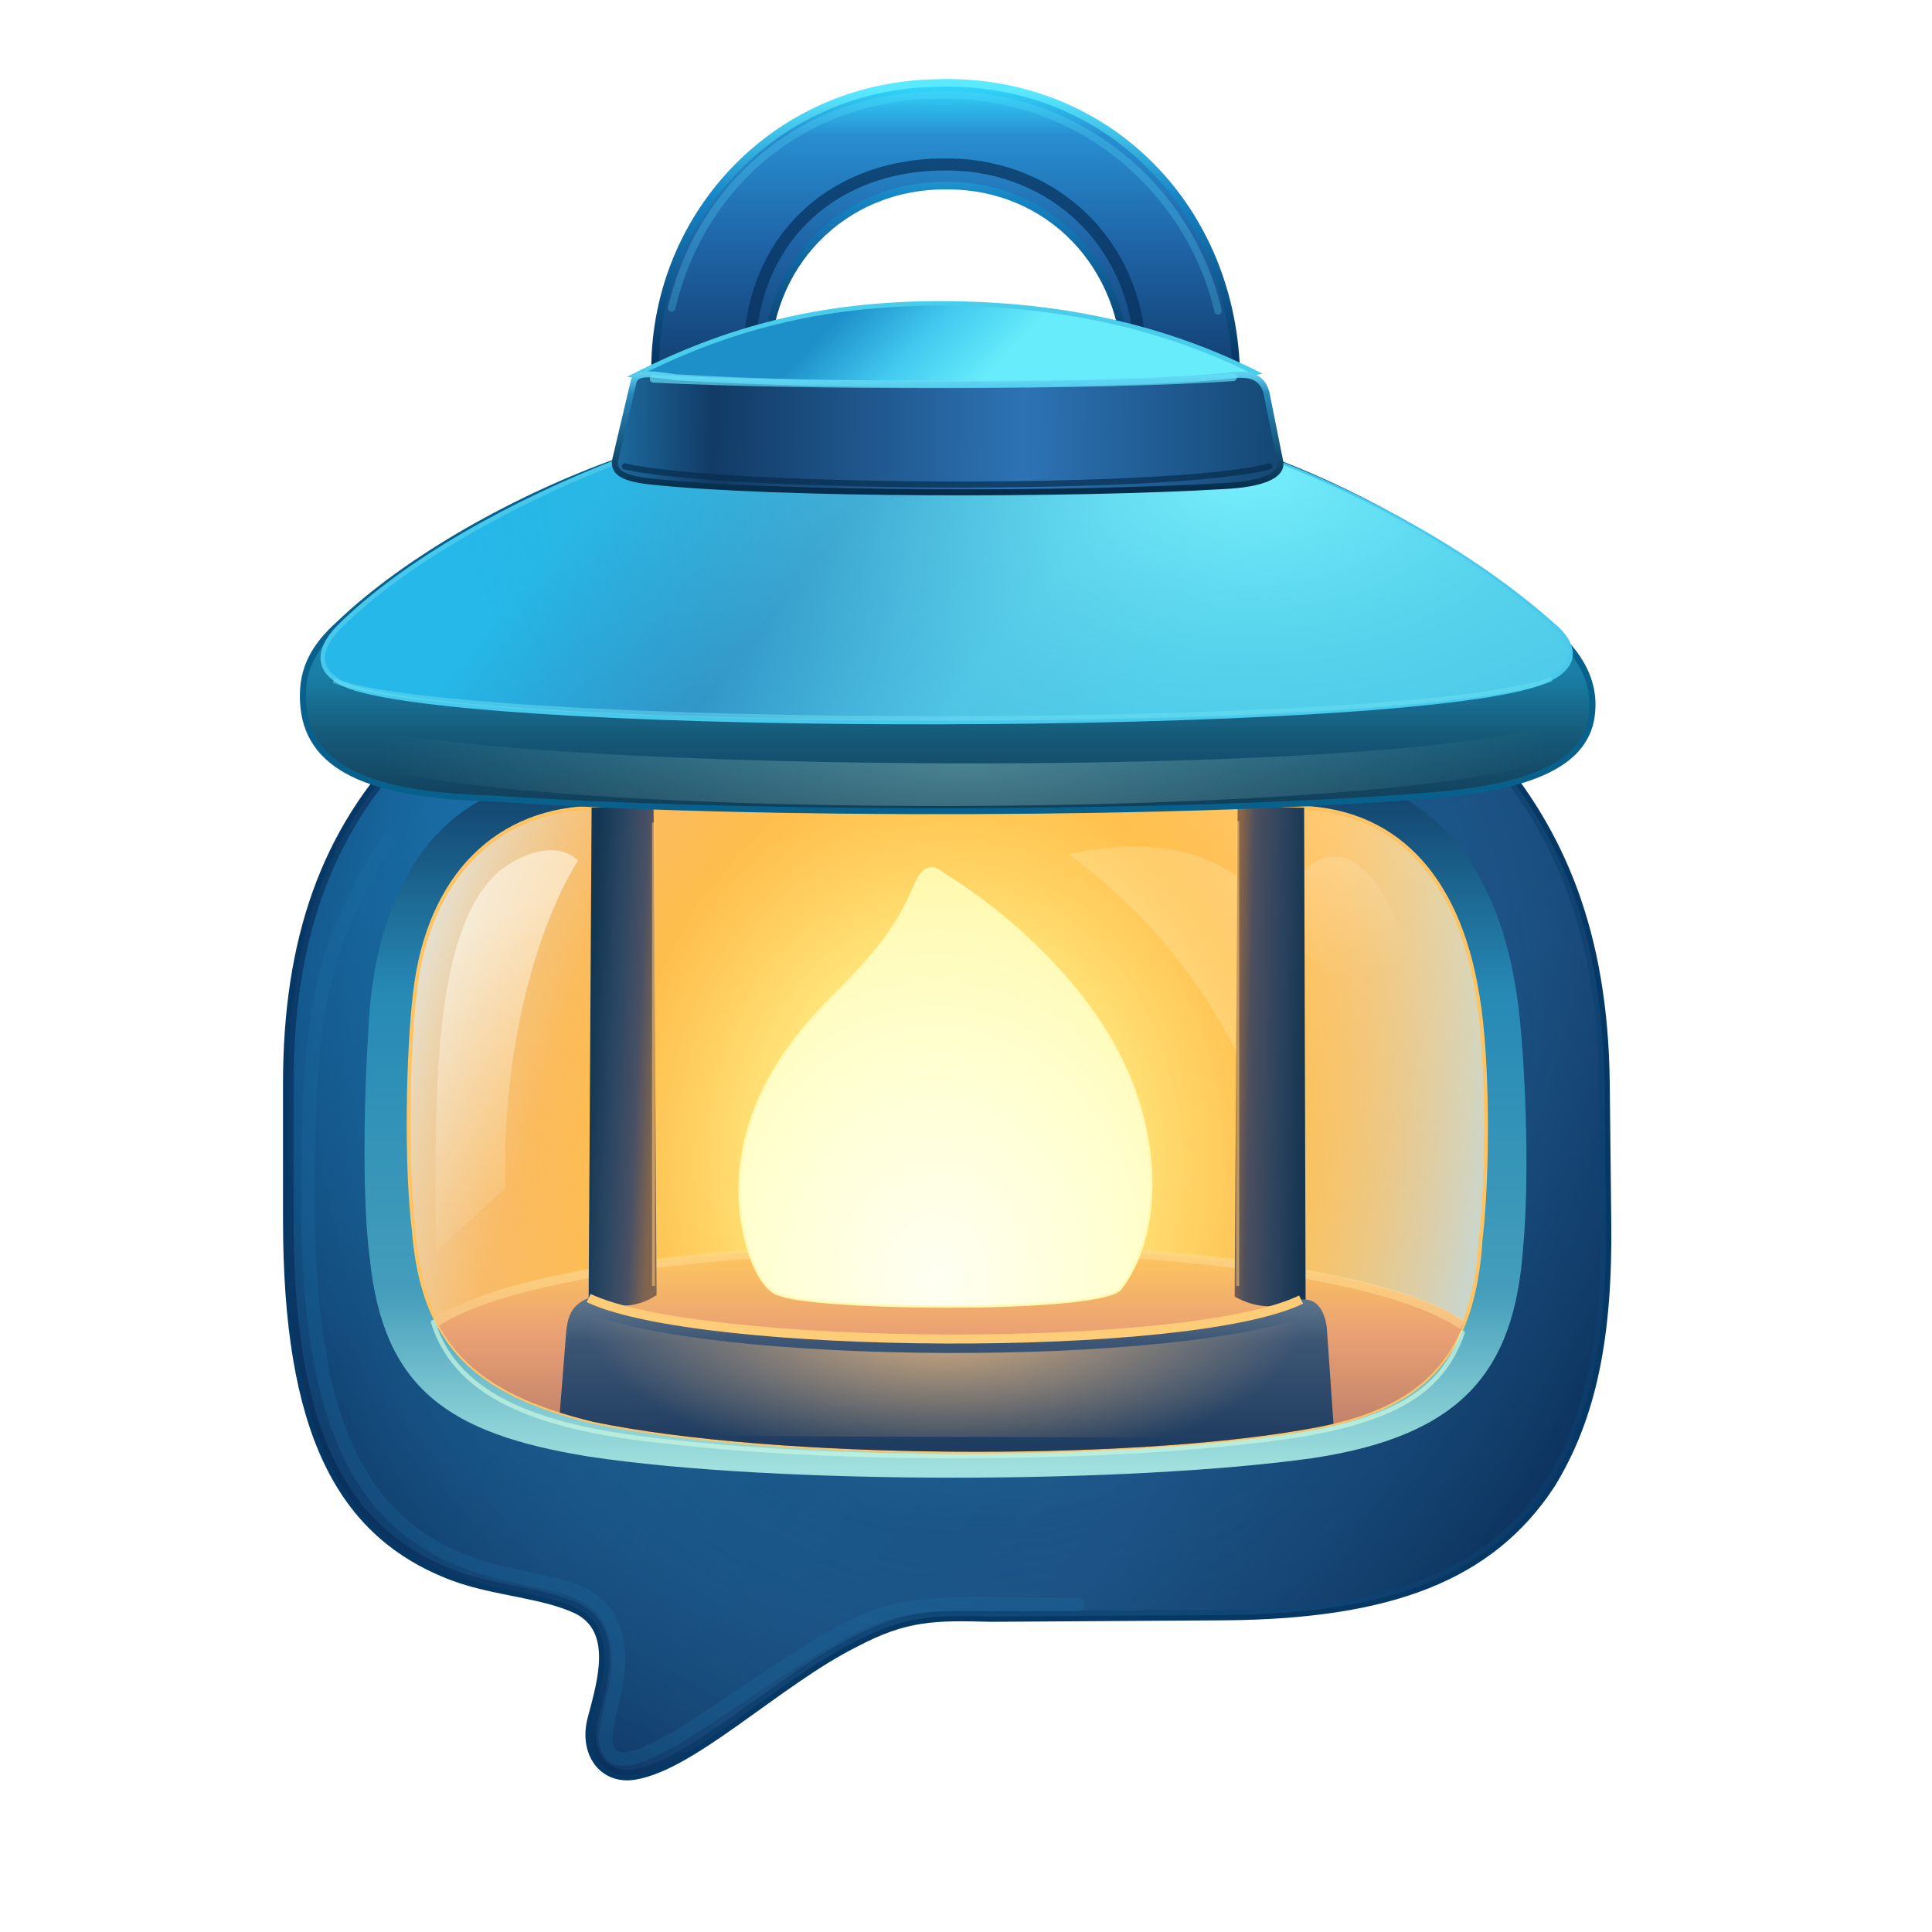
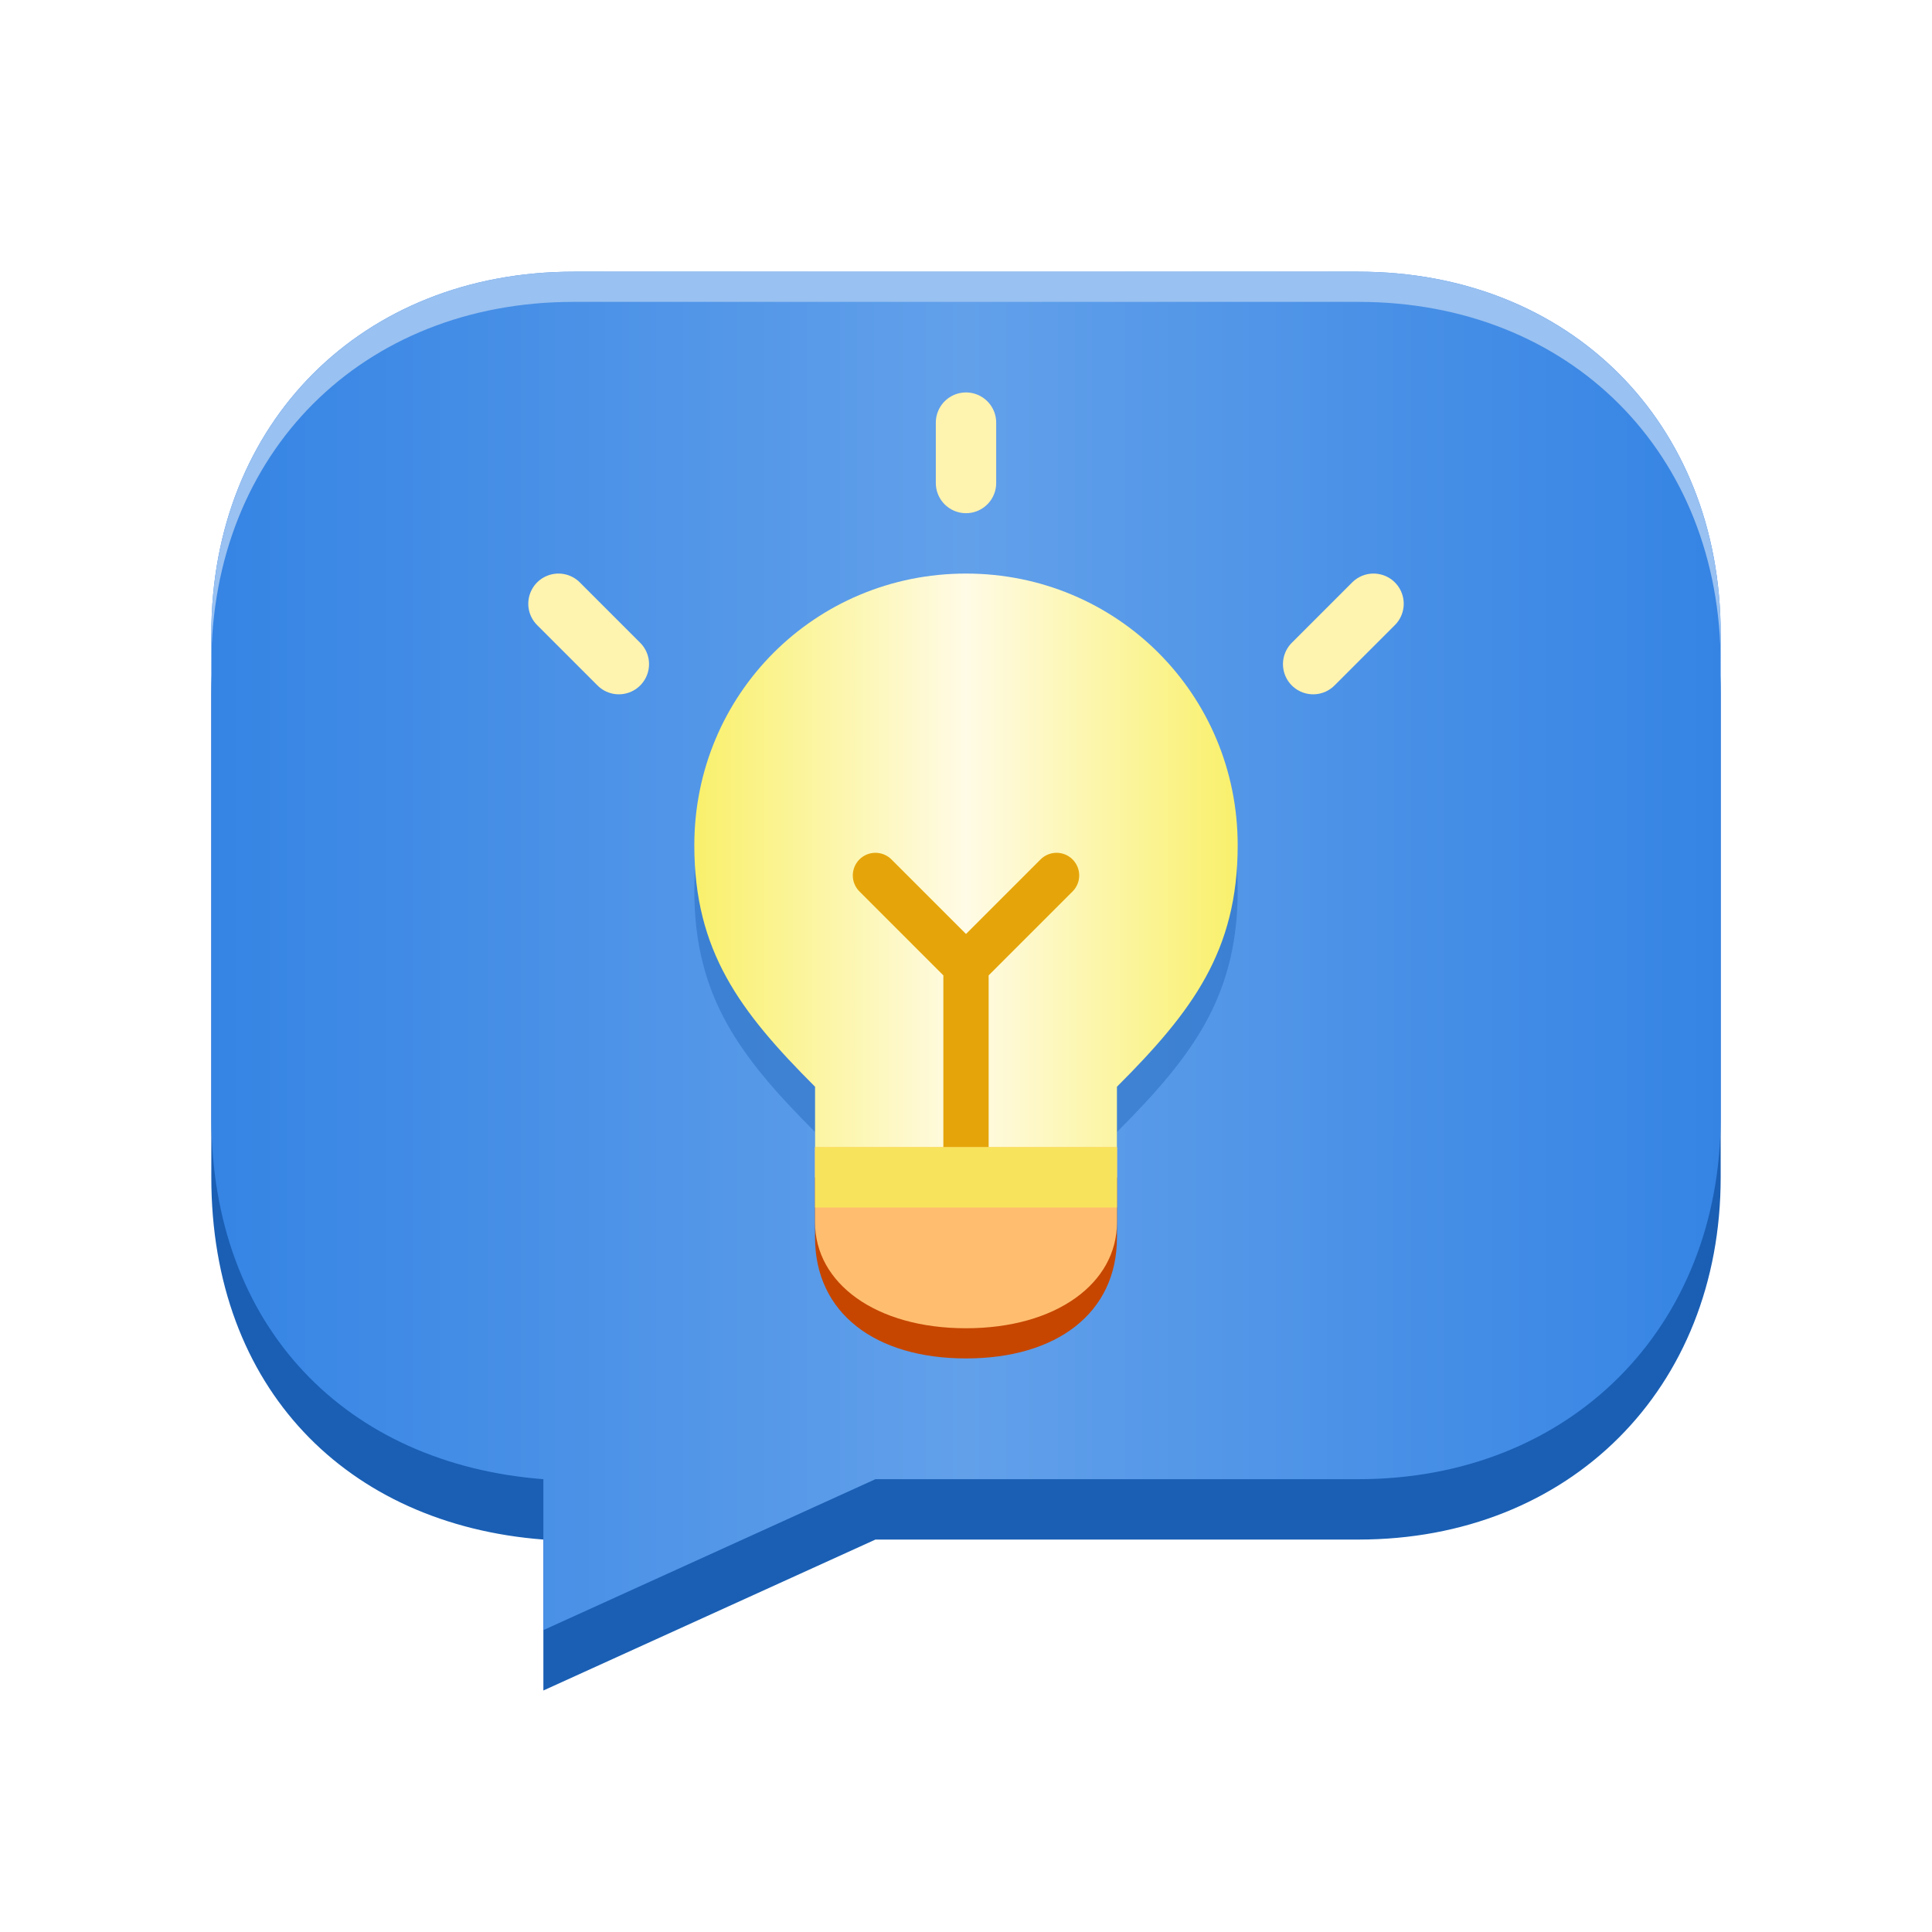
- <svg xmlns="http://www.w3.org/2000/svg" width="1280" height="1280" viewBox="0 0 1280 1280" fill="none" role="img" aria-labelledby="title desc">
+ <svg xmlns="http://www.w3.org/2000/svg" width="128" height="128" viewBox="0 0 128 128" role="img" aria-labelledby="title desc">
  <defs>
-     <linearGradient id="handle" x1="625" y1="57" x2="625" y2="263" gradientUnits="userSpaceOnUse">
-       <stop stop-color="#31d7fb" />
-       <stop offset=".16" stop-color="#288ed0" />
-       <stop offset=".52" stop-color="#1e63a5" />
-       <stop offset="1" stop-color="#103866" />
+     <linearGradient id="bubble" x1="14" y1="58" x2="114" y2="58" gradientUnits="userSpaceOnUse">
+       <stop stop-color="#3584e4" />
+       <stop offset="0.5" stop-color="#62a0ea" />
+       <stop offset="1" stop-color="#3584e4" />
    </linearGradient>
-     <linearGradient id="handleEdge" x1="625" y1="60" x2="625" y2="251" gradientUnits="userSpaceOnUse">
-       <stop stop-color="#5ae9ff" />
-       <stop offset=".37" stop-color="#1685c5" />
-       <stop offset="1" stop-color="#052d59" />
+     <linearGradient id="bulb" x1="46" y1="52" x2="82" y2="52" gradientUnits="userSpaceOnUse">
+       <stop stop-color="#f9f06b" />
+       <stop offset="0.5" stop-color="#fffbe6" />
+       <stop offset="1" stop-color="#f9f06b" />
    </linearGradient>
-     <linearGradient id="body" x1="252" y1="576" x2="955" y2="1068" gradientUnits="userSpaceOnUse">
-       <stop stop-color="#1375b1" />
-       <stop offset=".2" stop-color="#145a8e" />
-       <stop offset=".48" stop-color="#154e7f" />
-       <stop offset=".76" stop-color="#174779" />
-       <stop offset="1" stop-color="#082b54" />
-     </linearGradient>
-     <radialGradient id="bodyLight" cx="650" cy="689" r="530" gradientTransform="translate(0 -82) scale(1 1.12)" gradientUnits="userSpaceOnUse">
-       <stop stop-color="#54c2db" stop-opacity=".75" />
-       <stop offset=".55" stop-color="#2f81b6" stop-opacity=".2" />
-       <stop offset="1" stop-color="#071f4a" stop-opacity=".65" />
-     </radialGradient>
-     <linearGradient id="rim" x1="628" y1="524" x2="628" y2="972" gradientUnits="userSpaceOnUse">
-       <stop stop-color="#12446e" />
-       <stop offset=".3" stop-color="#268ab5" />
-       <stop offset=".74" stop-color="#449dbb" />
-       <stop offset="1" stop-color="#a0e0de" />
-     </linearGradient>
-     <linearGradient id="glass" x1="285" y1="591" x2="978" y2="825" gradientUnits="userSpaceOnUse">
-       <stop stop-color="#e3e5dc" />
-       <stop offset=".16" stop-color="#f6bf75" />
-       <stop offset=".46" stop-color="#ffce65" />
-       <stop offset=".75" stop-color="#ffd384" />
-       <stop offset="1" stop-color="#c5d9d7" />
-     </linearGradient>
-     <radialGradient id="warmth" cx="626" cy="769" r="371" gradientTransform="translate(0 -154) scale(1 1.2)" gradientUnits="userSpaceOnUse">
-       <stop stop-color="#ffffc4" />
-       <stop offset=".3" stop-color="#ffe77d" />
-       <stop offset=".59" stop-color="#ffbd45" stop-opacity=".82" />
-       <stop offset="1" stop-color="#ffad50" stop-opacity="0" />
-     </radialGradient>
-     <linearGradient id="reflection" x1="310" y1="613" x2="388" y2="831" gradientUnits="userSpaceOnUse">
-       <stop stop-color="#fffdf4" stop-opacity=".55" />
-       <stop offset="1" stop-color="#fff2d4" stop-opacity="0" />
-     </linearGradient>
-     <linearGradient id="floor" x1="625" y1="828" x2="625" y2="959" gradientUnits="userSpaceOnUse">
-       <stop stop-color="#ffc85d" />
-       <stop offset=".42" stop-color="#eaa174" />
-       <stop offset="1" stop-color="#b87b69" />
-     </linearGradient>
-     <linearGradient id="bar" x1="390" y1="696" x2="435" y2="698" gradientUnits="userSpaceOnUse">
-       <stop stop-color="#123653" />
-       <stop offset=".38" stop-color="#2b4662" />
-       <stop offset=".72" stop-color="#485064" />
-       <stop offset="1" stop-color="#82654e" />
-     </linearGradient>
-     <linearGradient id="barRight" x1="819" y1="694" x2="865" y2="695" gradientUnits="userSpaceOnUse">
-       <stop stop-color="#8b6446" />
-       <stop offset=".2" stop-color="#4c4f5e" />
-       <stop offset=".64" stop-color="#2b425e" />
-       <stop offset="1" stop-color="#153550" />
-     </linearGradient>
-     <linearGradient id="burner" x1="626" y1="864" x2="626" y2="958" gradientUnits="userSpaceOnUse">
-       <stop stop-color="#5b7389" />
-       <stop offset=".27" stop-color="#3c5574" />
-       <stop offset="1" stop-color="#1e3c60" />
-     </linearGradient>
-     <radialGradient id="burnerGlow" cx="626" cy="877" r="237" gradientTransform="translate(0 526) scale(1 .4)" gradientUnits="userSpaceOnUse">
-       <stop stop-color="#ffc481" stop-opacity=".8" />
-       <stop offset="1" stop-color="#ffc481" stop-opacity="0" />
-     </radialGradient>
-     <radialGradient id="flame" cx="620" cy="846" r="284" gradientTransform="translate(0 -169) scale(1 1.2)" gradientUnits="userSpaceOnUse">
-       <stop stop-color="#fffff3" />
-       <stop offset=".45" stop-color="#ffffcf" />
-       <stop offset="1" stop-color="#fff49a" />
-     </radialGradient>
-     <linearGradient id="roof" x1="427" y1="287" x2="717" y2="521" gradientUnits="userSpaceOnUse">
-       <stop stop-color="#25b8e8" />
-       <stop offset=".38" stop-color="#2f92c5" />
-       <stop offset=".73" stop-color="#50c4e6" />
-       <stop offset="1" stop-color="#4bcdec" />
-     </linearGradient>
-     <radialGradient id="roofShine" cx="826" cy="314" r="530" gradientTransform="translate(0 125) scale(1 .6)" gradientUnits="userSpaceOnUse">
-       <stop stop-color="#7df6ff" stop-opacity=".85" />
-       <stop offset="1" stop-color="#34a6cf" stop-opacity="0" />
-     </radialGradient>
-     <linearGradient id="roofLip" x1="625" y1="447" x2="625" y2="535" gradientUnits="userSpaceOnUse">
-       <stop stop-color="#197fa6" />
-       <stop offset=".46" stop-color="#165978" />
-       <stop offset="1" stop-color="#123e58" />
-     </linearGradient>
-     <radialGradient id="lipLight" cx="639" cy="501" r="385" gradientTransform="translate(0 300) scale(1 .4)" gradientUnits="userSpaceOnUse">
-       <stop stop-color="#8bc1bf" stop-opacity=".46" />
-       <stop offset="1" stop-color="#7cc4c6" stop-opacity="0" />
-     </radialGradient>
-     <linearGradient id="capTop" x1="568" y1="197" x2="638" y2="265" gradientUnits="userSpaceOnUse">
-       <stop stop-color="#1d8fc9" />
-       <stop offset=".5" stop-color="#41c8ef" />
-       <stop offset="1" stop-color="#66ecfa" />
-     </linearGradient>
-     <linearGradient id="cap" x1="411" y1="280" x2="849" y2="285" gradientUnits="userSpaceOnUse">
-       <stop stop-color="#1c689b" />
-       <stop offset=".14" stop-color="#123b66" />
-       <stop offset=".61" stop-color="#2d73b4" />
-       <stop offset="1" stop-color="#144774" />
-     </linearGradient>
-     <linearGradient id="capEdge" x1="628" y1="248" x2="628" y2="324" gradientUnits="userSpaceOnUse">
-       <stop stop-color="#5cceee" />
-       <stop offset=".17" stop-color="#2889bb" />
-       <stop offset="1" stop-color="#062d4b" />
-     </linearGradient>
-     <path id="bodyShape" d="M272 494 C216 551 191 623 191 718 L191 808 C191 948 226 1016 301 1044 C328 1054 360 1055 383 1066 C410 1080 399 1115 393 1138 C387 1159 398 1177 417 1176 C455 1173 514 1114 566 1088 C600 1070 619 1070 657 1071 L812 1070 C921 1069 987 1044 1027 983 C1054 939 1065 886 1064 809 L1063 718 C1062 618 1033 551 986 497 Z" />
-     <path id="windowShape" d="M397 535 C329 535 284 581 275 657 C270 699 269 773 274 814 C280 891 315 923 393 942 C514 967 746 968 865 947 C943 934 976 899 981 821 C986 778 986 701 979 660 C966 578 922 535 857 535 Z" />
-     <clipPath id="windowClip">
-       <use href="#windowShape" />
-     </clipPath>
-     <clipPath id="bodyClip">
-       <use href="#bodyShape" />
-     </clipPath>
  </defs>
-   <path d="M434 249 C432 145 512 57 620 55 C730 51 815 134 819 245 L746 245 C746 176 695 123 628 123 C558 122 506 177 508 245 Z" fill="url(#handle)" stroke="url(#handleEdge)" stroke-width="5" stroke-linejoin="round" />
-   <path d="M497 225 C502 155 554 110 623 109 C693 107 749 156 755 226" stroke="#062f5a" stroke-opacity=".7" stroke-width="8" />
-   <path d="M445 204 C465 120 534 64 620 63 C714 60 788 125 807 206" stroke="#5ce4ff" stroke-opacity=".25" stroke-width="5" stroke-linecap="round" />
-   <use href="#bodyShape" fill="url(#body)" stroke="#063866" stroke-width="7" />
-   <use href="#bodyShape" fill="url(#bodyLight)" />
-   <path d="M258 556 C210 627 204 682 204 793 C204 943 237 1017 328 1041 C362 1050 393 1050 404 1074 C420 1104 397 1142 402 1157 C410 1186 473 1133 528 1099 C595 1056 603 1063 714 1063" stroke="#1d73a7" stroke-opacity=".25" stroke-width="9" stroke-linecap="round" clip-path="url(#bodyClip)" />
-   <path d="M355 518 C282 530 247 600 244 684 C241 729 240 796 245 834 C254 920 297 950 390 965 C516 984 749 983 870 966 C969 951 1003 908 1009 828 C1014 775 1010 700 1006 667 C997 595 968 542 909 518 Z" fill="url(#rim)" />
-   <use href="#windowShape" fill="url(#glass)" stroke="#ffc564" stroke-width="2.5" />
-   <g clip-path="url(#windowClip)">
-     <use href="#windowShape" fill="url(#warmth)" />
-     <path d="M275 888 C309 805 932 805 981 887 L992 975 L262 975 Z" fill="url(#floor)" />
-     <path d="M286 878 C382 809 869 809 969 878" stroke="#ffda91" stroke-opacity=".55" stroke-width="6" />
-     <path d="M289 829 C287 713 289 613 331 577 C349 563 370 558 383 570 C352 620 332 706 335 787 Z" fill="url(#reflection)" />
-     <path d="M708 566 C763 554 800 564 825 585 L823 705 C796 648 758 603 708 566 Z" fill="#fff8da" opacity=".21" />
-     <path d="M859 582 C883 553 907 571 922 603 C940 642 940 697 934 747 C919 690 894 652 859 627 Z" fill="url(#reflection)" />
-     <path d="M392 529 L433 531 L435 858 Q416 871 390 860 Z" fill="url(#bar)" />
-     <path d="M820 531 L864 529 L865 861 Q839 871 818 859 Z" fill="url(#barRight)" />
-     <path d="M433 545 L433 852" stroke="#ffc979" stroke-width="2" opacity=".55" />
-     <path d="M820 544 L820 852" stroke="#ffd17b" stroke-width="2" opacity=".5" />
-     <path d="M390 860 C440 881 532 887 627 888 C727 888 825 878 862 861 C871 860 877 866 879 879 L884 951 C756 978 495 978 370 947 L375 884 C376 870 380 864 390 860 Z" fill="url(#burner)" />
-     <path d="M390 860 C464 895 788 897 862 861" stroke="#ffcc77" stroke-width="6" />
-     <path d="M385 868 C465 905 786 906 870 870 L881 953 L373 951 Z" fill="url(#burnerGlow)" />
-     <path d="M517 858 C502 855 489 819 490 786 C491 733 520 691 555 657 C582 630 596 611 606 587 C611 575 617 572 625 579 C675 610 728 661 750 718 C769 767 767 821 743 853 C736 870 542 868 517 858 Z" fill="url(#flame)" stroke="#fff9b1" stroke-width="1.5" />
-   </g>
-   <path d="M287 876 C303 928 363 947 442 955 C570 970 761 967 865 950 C927 939 956 920 969 883" stroke="#c4f4df" stroke-opacity=".75" stroke-width="3" stroke-linecap="round" />
-   <path d="M411 305 C343 329 270 370 225 413 C206 430 199 446 201 468 C205 512 252 527 326 529 C500 541 790 540 948 527 C1023 521 1054 502 1055 469 C1056 447 1043 430 1027 416 C973 367 905 329 845 306 Z" fill="url(#roofLip)" stroke="#08618c" stroke-width="4" />
-   <path d="M411 305 C341 332 268 372 224 416 C208 433 211 447 232 455 C325 487 923 486 1019 453 C1042 445 1047 432 1032 417 C978 368 907 330 845 306 Z" fill="url(#roof)" stroke="#46c9ec" stroke-width="3" />
-   <path d="M411 305 C341 332 268 372 224 416 C208 433 211 447 232 455 C325 487 923 486 1019 453 C1042 445 1047 432 1032 417 C978 368 907 330 845 306 Z" fill="url(#roofShine)" />
-   <path d="M221 451 C308 484 936 485 1028 450" stroke="#6ee3f3" stroke-width="3" opacity=".45" />
-   <path d="M206 469 C230 515 1021 521 1047 469 L1040 494 C1008 546 249 549 213 493 Z" fill="url(#lipLight)" />
-   <path d="M420 249 C481 218 543 201 623 201 C706 201 774 218 832 247 C763 261 488 262 420 249 Z" fill="url(#capTop)" stroke="#48cdea" stroke-width="3" />
-   <path d="M420 252 C423 246 433 248 448 250 C549 256 731 257 814 249 C827 247 836 249 839 260 L848 305 C851 316 833 321 811 322 C711 328 515 328 431 319 C413 317 405 313 408 303 Z" fill="url(#cap)" stroke="url(#capEdge)" stroke-width="4" />
-   <path d="M433 251 C531 256 728 256 817 250" stroke="#67e5fc" stroke-width="5" stroke-linecap="round" opacity=".65" />
-   <path d="M414 309 C479 324 777 326 841 309" stroke="#052c4c" stroke-width="4" stroke-linecap="round" opacity=".7" />
+   <path fill="#1a5fb4" d="M38 22h52c14 0 24 10 24 24v32c0 14-10 24-24 24H58l-22 10v-10c-13-1-22-10-22-24V46c0-14 10-24 24-24Z" />
+   <path fill="url(#bubble)" d="M38 18h52c14 0 24 10 24 24v32c0 14-10 24-24 24H58l-22 10V98c-13-1-22-10-22-24V42c0-14 10-24 24-24Z" />
+   <path fill="#99c1f1" d="M38 18h52c14 0 24 10 24 24v2c0-14-10-24-24-24H38c-14 0-24 10-24 24v-2c0-14 10-24 24-24Z" />
+   <path fill="none" stroke="#fff3b0" stroke-width="4" stroke-linecap="round" d="M64 28v4M37 40l4 4M91 40l-4 4" />
+   <path fill="#1a5fb4" opacity="0.4" d="M64 41c-10 0-18 8-18 18 0 7 3 11 8 16v7h20v-7c5-5 8-9 8-16 0-10-8-18-18-18Z" />
+   <path fill="url(#bulb)" d="M64 38c-10 0-18 8-18 18 0 7 3 11 8 16v6h20v-6c5-5 8-9 8-16 0-10-8-18-18-18Z" />
+   <path fill="none" stroke="#e5a50a" stroke-width="3" stroke-linecap="round" stroke-linejoin="round" d="m58 58 6 6 6-6m-6 6v12" />
+   <path fill="#c64600" d="M54 78h20v4c0 5-4 8-10 8s-10-3-10-8Z" />
+   <path fill="#ffbe6f" d="M54 76h20v5c0 4-4 7-10 7s-10-3-10-7Z" />
+   <path fill="#f8e45c" d="M54 76h20v4H54Z" />
</svg>
